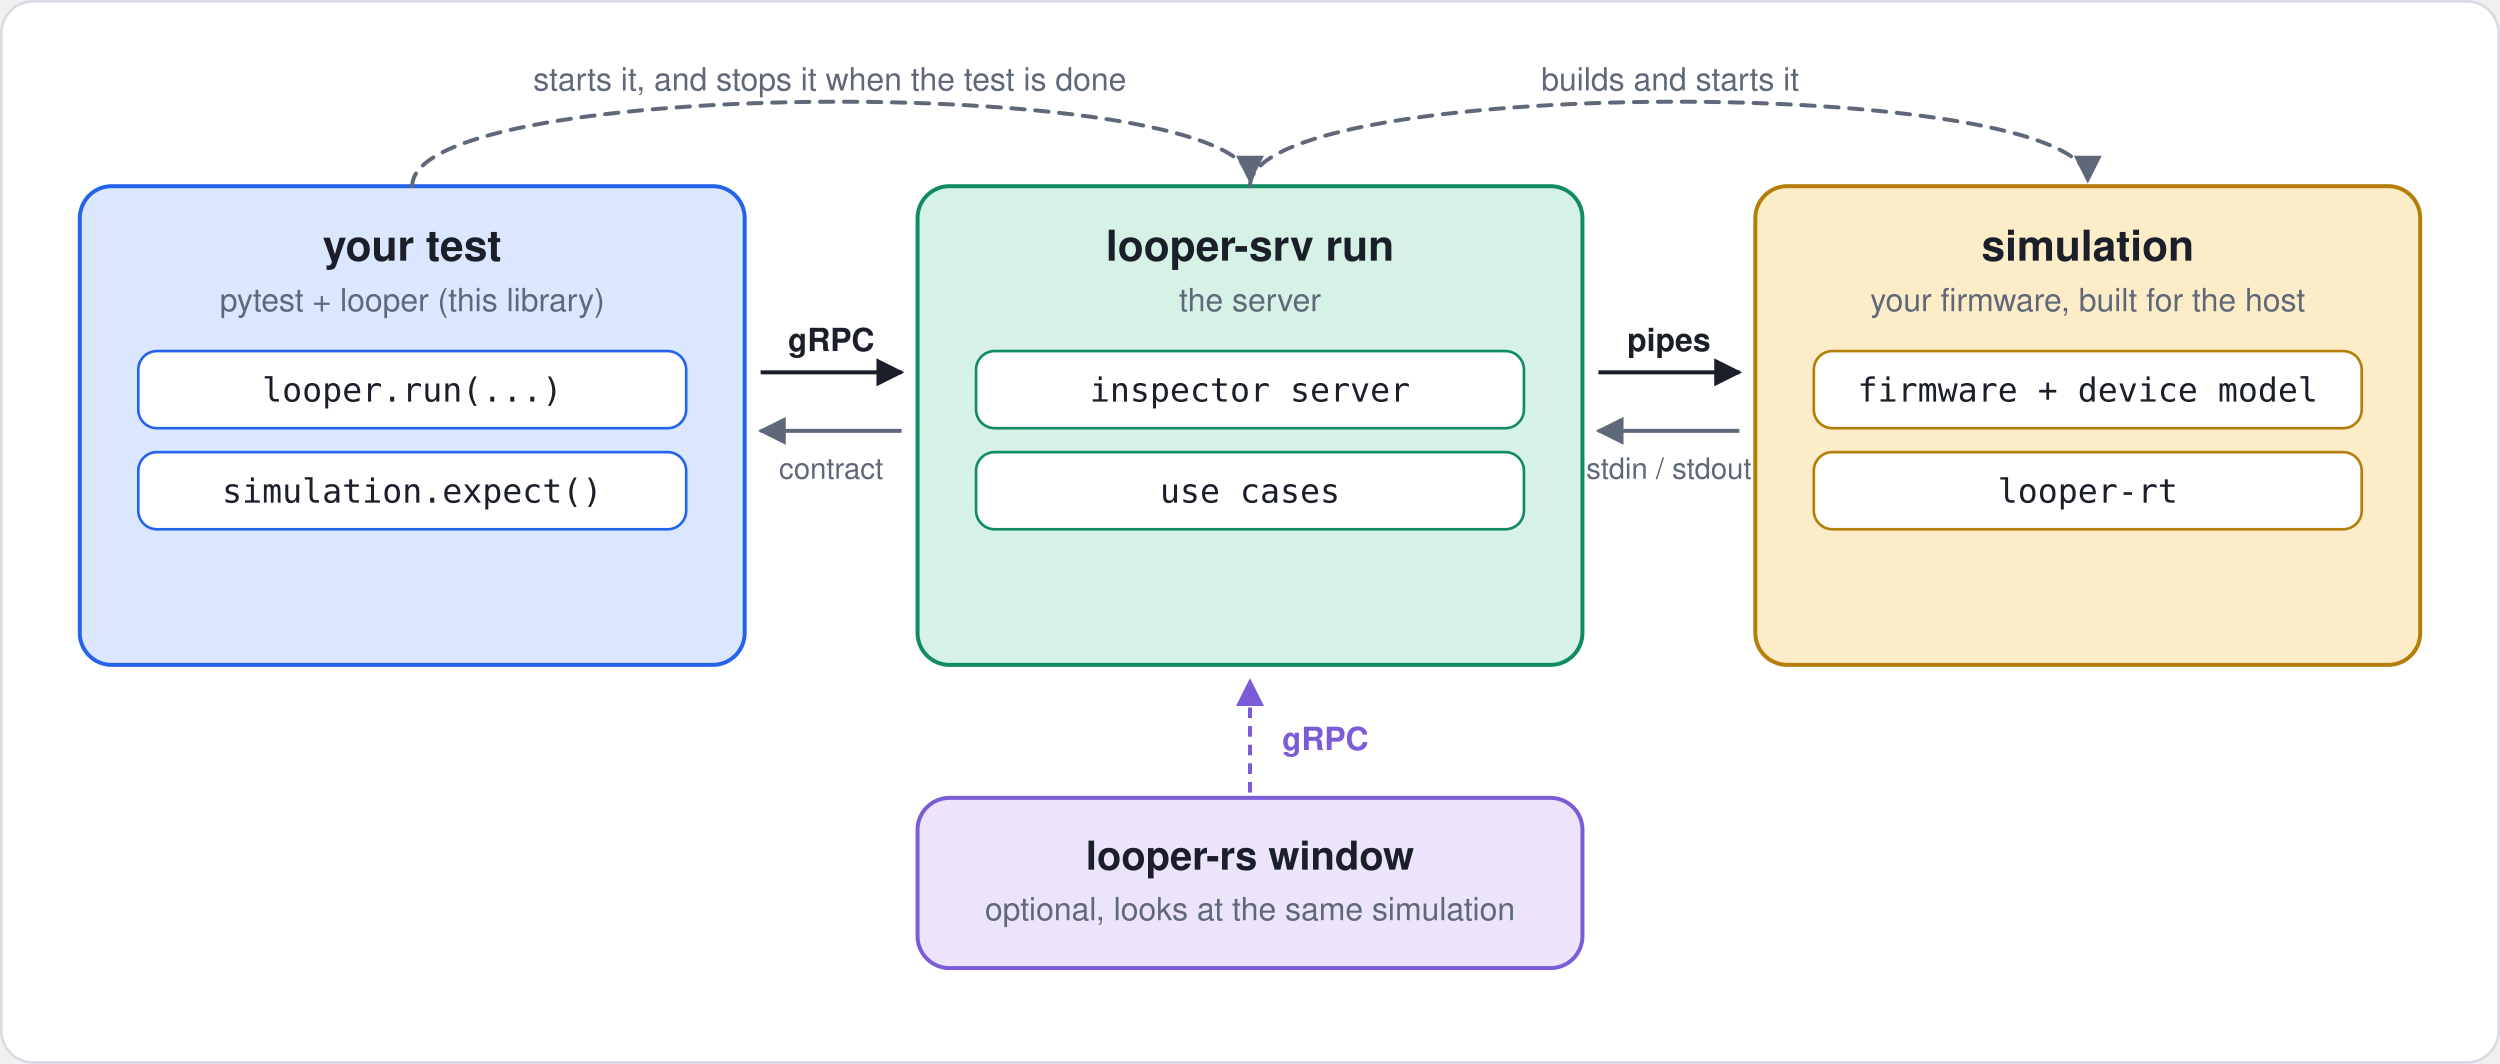
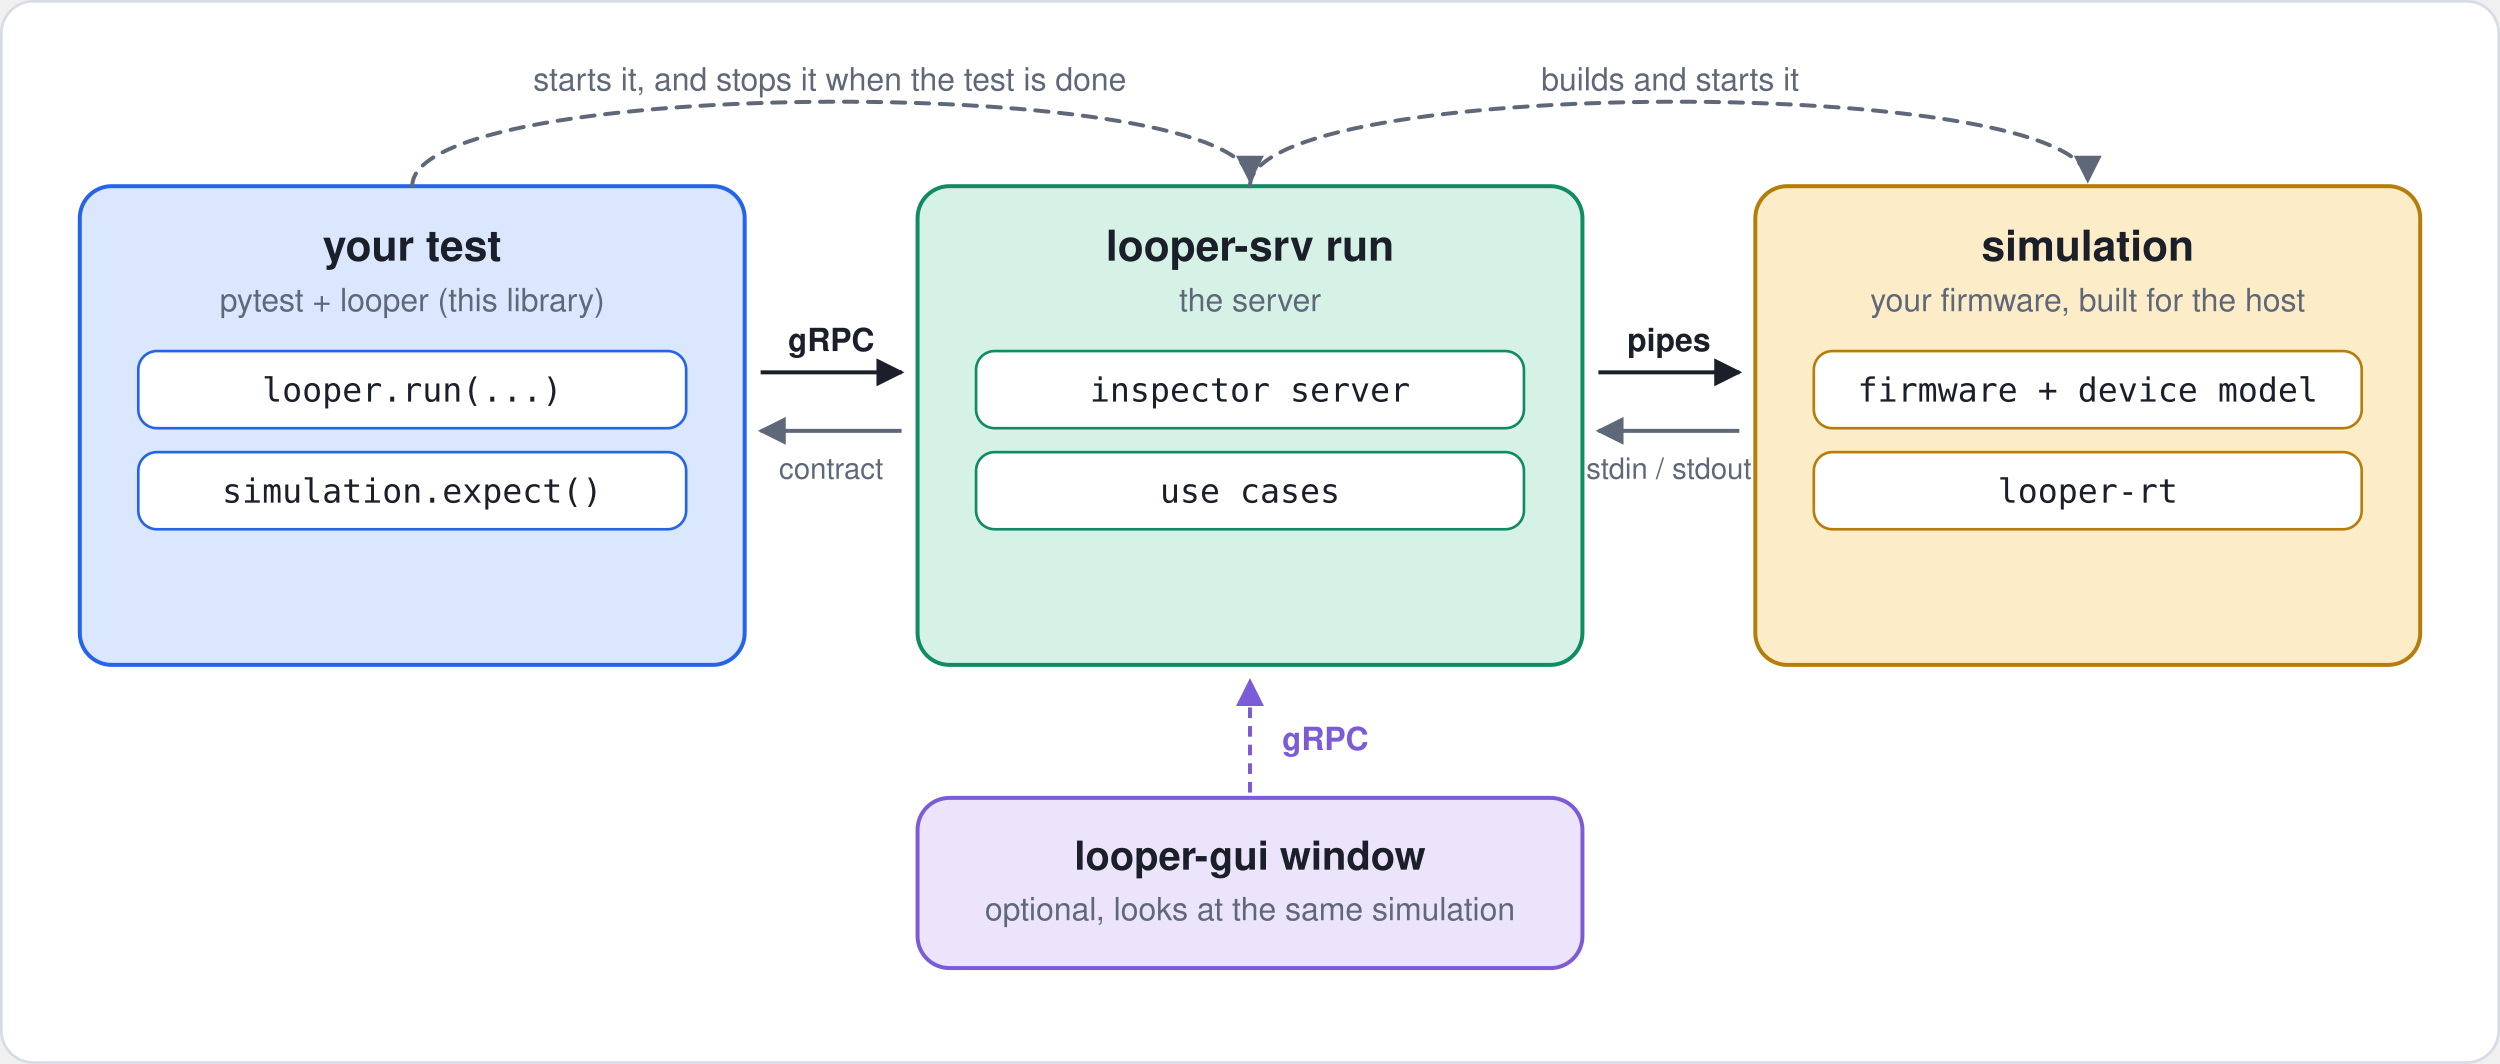
<svg xmlns="http://www.w3.org/2000/svg" width="940" height="400" viewBox="0 0 940 400" role="img">
  <defs>
    <marker id="arrow" viewBox="0 0 10 10" refX="9" refY="5" markerWidth="7" markerHeight="7" orient="auto-start-reverse">
      <path d="M0,0 L10,5 L0,10 z" fill="context-stroke" />
    </marker>
  </defs>
  <rect x="0.5" y="0.5" width="939" height="399" rx="12" fill="#ffffff" stroke="#d7dbe4" />
  <rect x="30" y="70" width="250" height="180" rx="12" fill="#dbe7ff" stroke="#2563eb" stroke-width="1.5" />
  <text x="155.0" y="98" font-family="Segoe UI, Helvetica Neue, Helvetica, Arial, sans-serif" font-size="16" fill="#1b1f2a" font-weight="bold" text-anchor="middle">your test</text>
  <text x="155.0" y="117" font-family="Segoe UI, Helvetica Neue, Helvetica, Arial, sans-serif" font-size="12" fill="#5f6879" font-weight="normal" text-anchor="middle">pytest + looper (this library)</text>
  <rect x="52" y="132" width="206" height="29" rx="7" fill="#ffffff" stroke="#2563eb" stroke-width="1" />
  <text x="155.0" y="151" font-family="Consolas, Menlo, DejaVu Sans Mono, monospace" font-size="12.5" fill="#1b1f2a" font-weight="normal" text-anchor="middle" xml:space="preserve">looper.run(...)</text>
  <rect x="52" y="170" width="206" height="29" rx="7" fill="#ffffff" stroke="#2563eb" stroke-width="1" />
  <text x="155.0" y="189" font-family="Consolas, Menlo, DejaVu Sans Mono, monospace" font-size="12.5" fill="#1b1f2a" font-weight="normal" text-anchor="middle" xml:space="preserve">simulation.expect()</text>
  <rect x="345" y="70" width="250" height="180" rx="12" fill="#d6f2e6" stroke="#108b63" stroke-width="1.5" />
  <text x="470.0" y="98" font-family="Segoe UI, Helvetica Neue, Helvetica, Arial, sans-serif" font-size="16" fill="#1b1f2a" font-weight="bold" text-anchor="middle">looper-srv run</text>
  <text x="470.0" y="117" font-family="Segoe UI, Helvetica Neue, Helvetica, Arial, sans-serif" font-size="12" fill="#5f6879" font-weight="normal" text-anchor="middle">the server</text>
  <rect x="367" y="132" width="206" height="29" rx="7" fill="#ffffff" stroke="#108b63" stroke-width="1" />
  <text x="470.0" y="151" font-family="Consolas, Menlo, DejaVu Sans Mono, monospace" font-size="12.5" fill="#1b1f2a" font-weight="normal" text-anchor="middle" xml:space="preserve">inspector server</text>
  <rect x="367" y="170" width="206" height="29" rx="7" fill="#ffffff" stroke="#108b63" stroke-width="1" />
  <text x="470.0" y="189" font-family="Consolas, Menlo, DejaVu Sans Mono, monospace" font-size="12.5" fill="#1b1f2a" font-weight="normal" text-anchor="middle" xml:space="preserve">use cases</text>
  <rect x="660" y="70" width="250" height="180" rx="12" fill="#fdecc8" stroke="#b57d09" stroke-width="1.5" />
  <text x="785.0" y="98" font-family="Segoe UI, Helvetica Neue, Helvetica, Arial, sans-serif" font-size="16" fill="#1b1f2a" font-weight="bold" text-anchor="middle">simulation</text>
  <text x="785.0" y="117" font-family="Segoe UI, Helvetica Neue, Helvetica, Arial, sans-serif" font-size="12" fill="#5f6879" font-weight="normal" text-anchor="middle">your firmware, built for the host</text>
  <rect x="682" y="132" width="206" height="29" rx="7" fill="#ffffff" stroke="#b57d09" stroke-width="1" />
  <text x="785.0" y="151" font-family="Consolas, Menlo, DejaVu Sans Mono, monospace" font-size="12.5" fill="#1b1f2a" font-weight="normal" text-anchor="middle" xml:space="preserve">firmware + device model</text>
  <rect x="682" y="170" width="206" height="29" rx="7" fill="#ffffff" stroke="#b57d09" stroke-width="1" />
  <text x="785.0" y="189" font-family="Consolas, Menlo, DejaVu Sans Mono, monospace" font-size="12.5" fill="#1b1f2a" font-weight="normal" text-anchor="middle" xml:space="preserve">looper-rt</text>
  <line x1="286" y1="140" x2="339" y2="140" stroke="#1b1f2a" stroke-width="1.5" marker-end="url(#arrow)" />
  <line x1="339" y1="162" x2="286" y2="162" stroke="#5f6879" stroke-width="1.5" marker-end="url(#arrow)" />
  <text x="312.5" y="132" font-family="Segoe UI, Helvetica Neue, Helvetica, Arial, sans-serif" font-size="12" fill="#1b1f2a" font-weight="bold" text-anchor="middle">gRPC</text>
  <text x="312.5" y="180" font-family="Segoe UI, Helvetica Neue, Helvetica, Arial, sans-serif" font-size="11" fill="#5f6879" font-weight="normal" text-anchor="middle">contract</text>
  <line x1="601" y1="140" x2="654" y2="140" stroke="#1b1f2a" stroke-width="1.5" marker-end="url(#arrow)" />
  <line x1="654" y1="162" x2="601" y2="162" stroke="#5f6879" stroke-width="1.5" marker-end="url(#arrow)" />
  <text x="627.5" y="132" font-family="Segoe UI, Helvetica Neue, Helvetica, Arial, sans-serif" font-size="12" fill="#1b1f2a" font-weight="bold" text-anchor="middle">pipes</text>
  <text x="627.5" y="180" font-family="Segoe UI, Helvetica Neue, Helvetica, Arial, sans-serif" font-size="11" fill="#5f6879" font-weight="normal" text-anchor="middle">stdin / stdout</text>
  <path d="M155,70 C155,28 470,28 470,68" stroke="#5f6879" stroke-width="1.5" fill="none" stroke-linejoin="round" stroke-linecap="round" stroke-dasharray="5 4" marker-end="url(#arrow)" />
  <text x="312" y="34" font-family="Segoe UI, Helvetica Neue, Helvetica, Arial, sans-serif" font-size="12" fill="#5f6879" font-weight="normal" text-anchor="middle">starts it, and stops it when the test is done</text>
  <path d="M470,70 C470,28 785,28 785,68" stroke="#5f6879" stroke-width="1.5" fill="none" stroke-linejoin="round" stroke-linecap="round" stroke-dasharray="5 4" marker-end="url(#arrow)" />
  <text x="628" y="34" font-family="Segoe UI, Helvetica Neue, Helvetica, Arial, sans-serif" font-size="12" fill="#5f6879" font-weight="normal" text-anchor="middle">builds and starts it</text>
  <rect x="345" y="300" width="250" height="64" rx="12" fill="#ebe4fb" stroke="#7c5cd6" stroke-width="1.5" />
-   <text x="470" y="327" font-family="Segoe UI, Helvetica Neue, Helvetica, Arial, sans-serif" font-size="15" fill="#1b1f2a" font-weight="bold" text-anchor="middle">looper-rs window</text>
+   <text x="470" y="327" font-family="Segoe UI, Helvetica Neue, Helvetica, Arial, sans-serif" font-size="15" fill="#1b1f2a" font-weight="bold" text-anchor="middle">looper-gui window</text>
  <text x="470" y="346" font-family="Segoe UI, Helvetica Neue, Helvetica, Arial, sans-serif" font-size="12" fill="#5f6879" font-weight="normal" text-anchor="middle">optional, looks at the same simulation</text>
  <line x1="470" y1="298" x2="470" y2="256" stroke="#7c5cd6" stroke-width="1.5" stroke-dasharray="4 3" marker-end="url(#arrow)" />
  <text x="482" y="282" font-family="Segoe UI, Helvetica Neue, Helvetica, Arial, sans-serif" font-size="12" fill="#7c5cd6" font-weight="bold" text-anchor="start">gRPC</text>
</svg>
